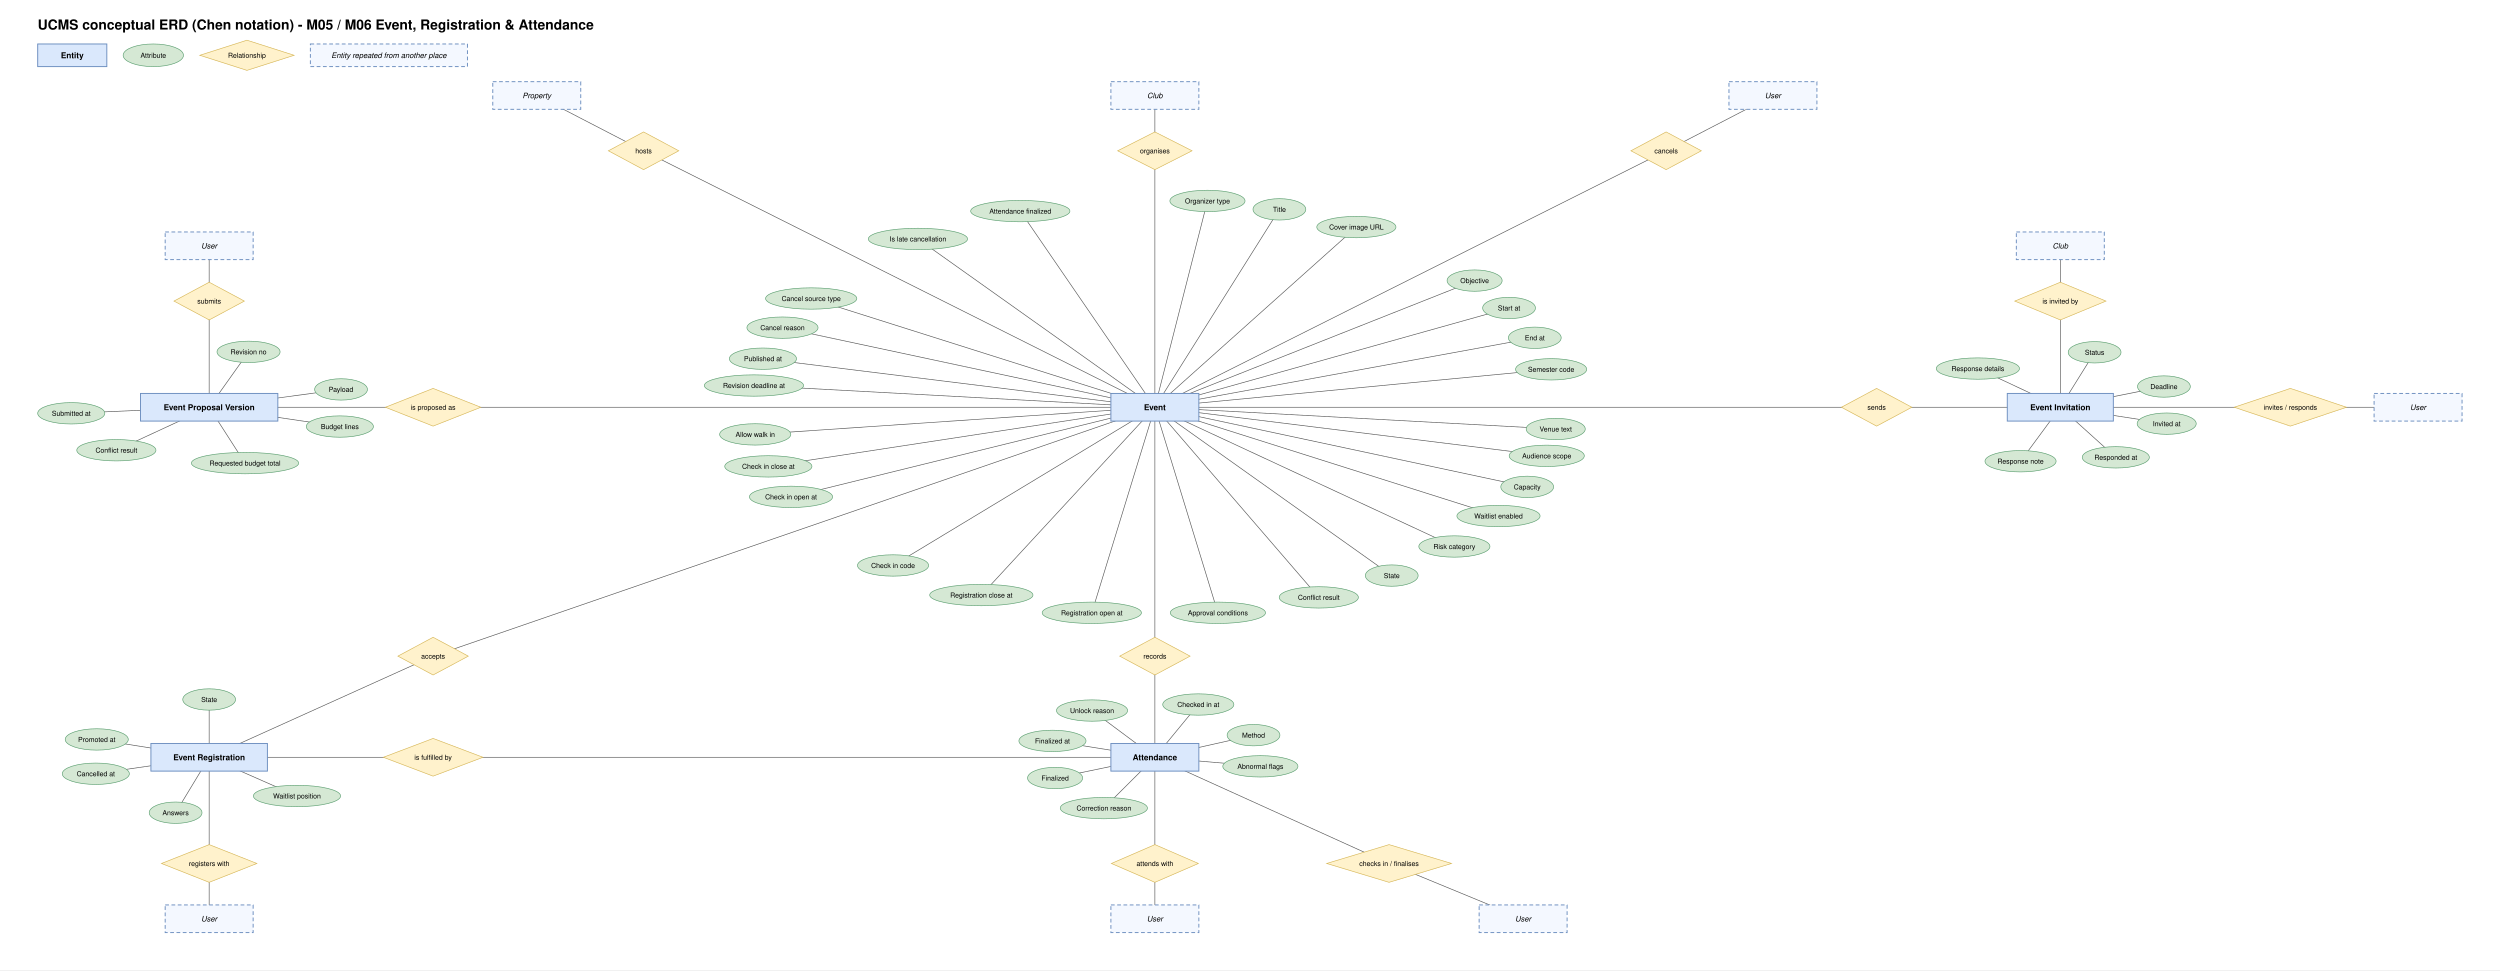
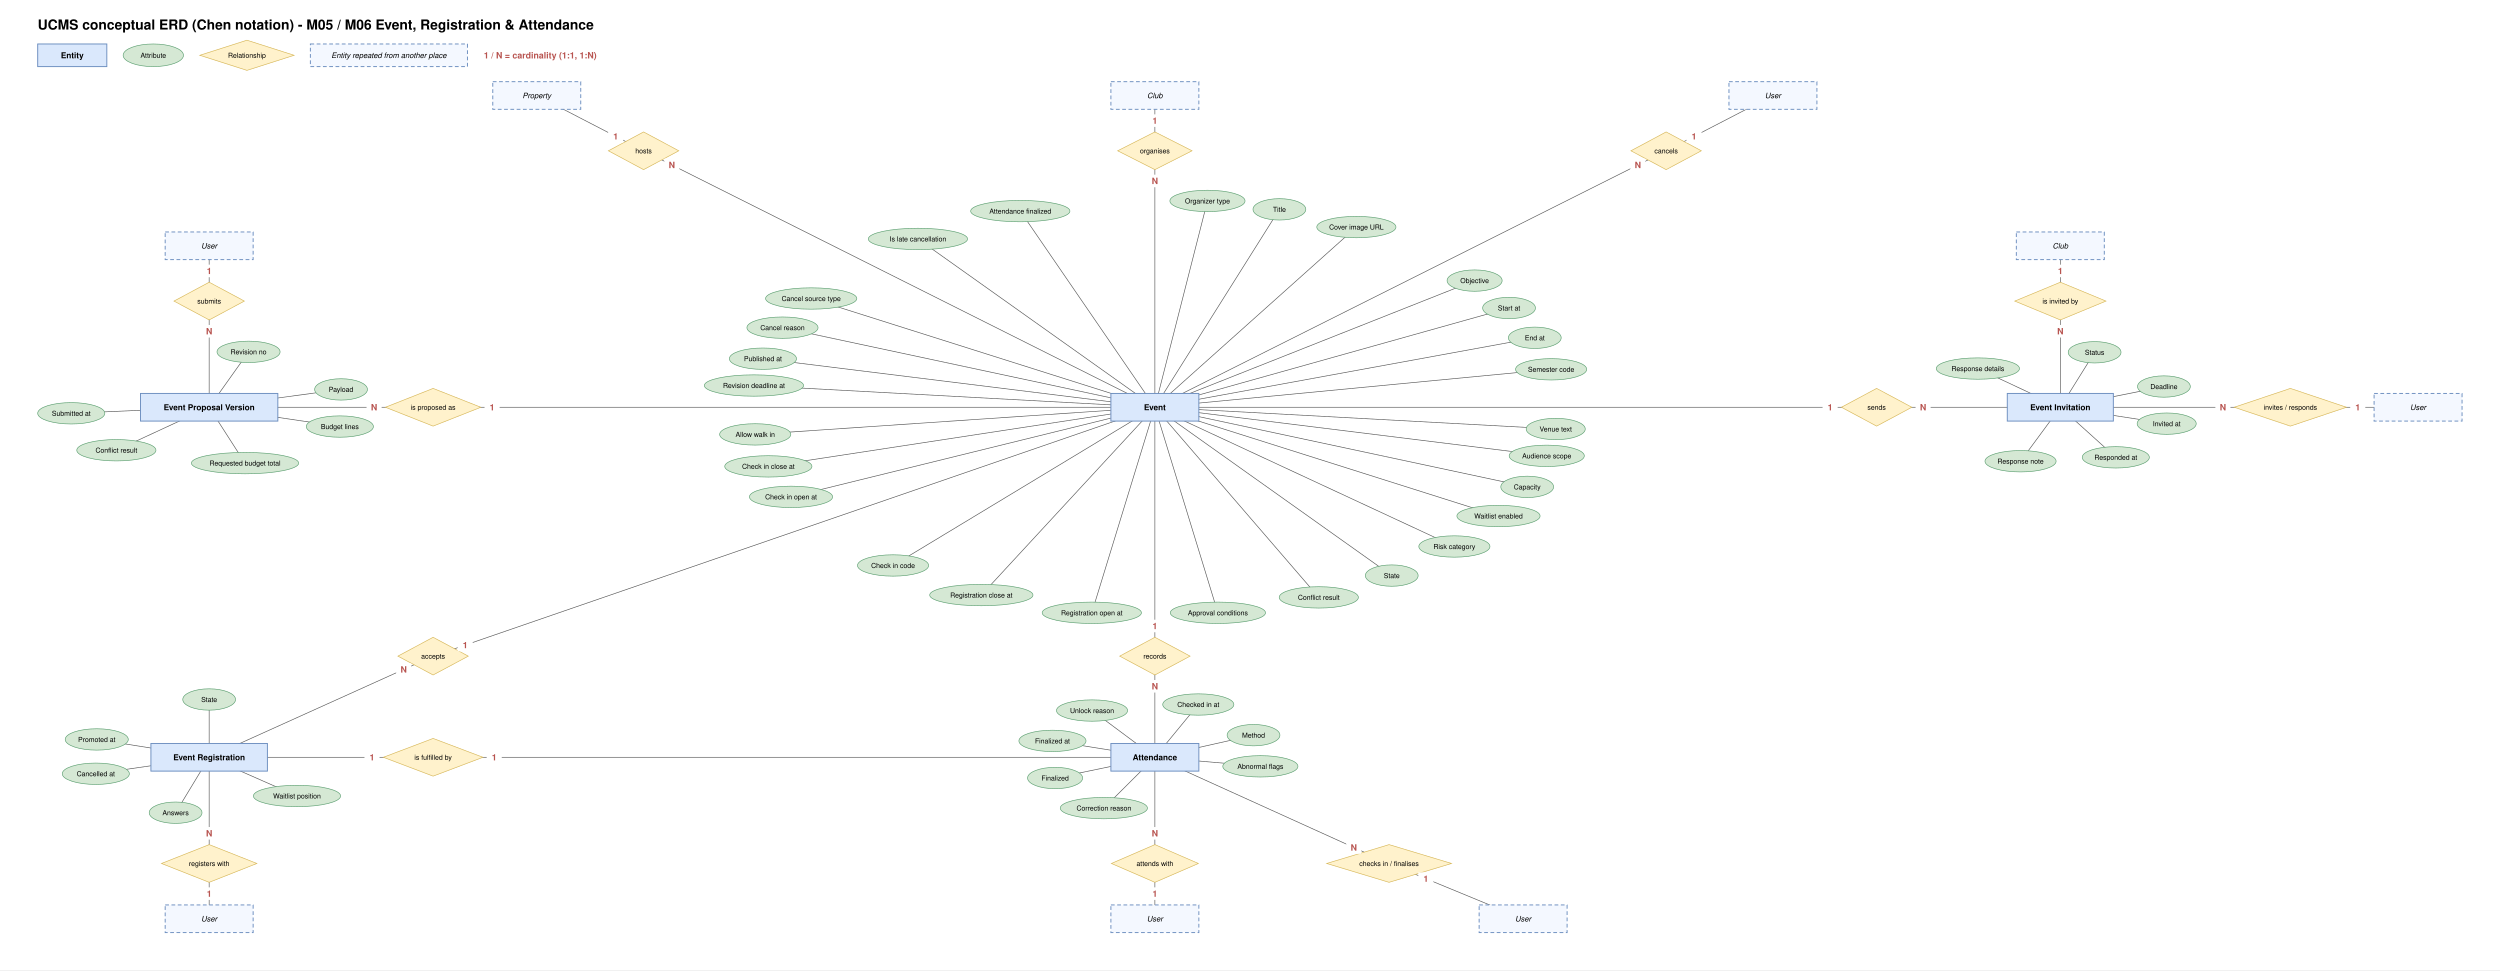
<svg xmlns="http://www.w3.org/2000/svg" viewBox="0 0 3979 1544" width="3979" height="1544" font-family="Helvetica, Arial, sans-serif">
  <rect width="100%" height="100%" fill="#ffffff" />
  <line x1="1838.1" y1="648.2" x2="1921.8" y2="319.8" stroke="#555555" />
  <line x1="1838.1" y1="648.2" x2="2036.3" y2="333.2" stroke="#555555" />
  <line x1="1838.1" y1="648.2" x2="2158.8" y2="361.4" stroke="#555555" />
  <line x1="1838.1" y1="648.2" x2="2347.0" y2="446.6" stroke="#555555" />
  <line x1="1838.1" y1="648.2" x2="2401.8" y2="490.2" stroke="#555555" />
  <line x1="1838.1" y1="648.2" x2="2442.8" y2="537.6" stroke="#555555" />
  <line x1="1838.1" y1="648.2" x2="2468.8" y2="587.8" stroke="#555555" />
  <line x1="1838.1" y1="648.2" x2="2476.1" y2="682.8" stroke="#555555" />
  <line x1="1838.1" y1="648.2" x2="2461.8" y2="725.5" stroke="#555555" />
  <line x1="1838.1" y1="648.2" x2="2430.7" y2="774.9" stroke="#555555" />
  <line x1="1838.1" y1="648.2" x2="2385.0" y2="821.3" stroke="#555555" />
  <line x1="1838.1" y1="648.2" x2="2314.8" y2="869.8" stroke="#555555" />
  <line x1="1838.1" y1="648.2" x2="2215.1" y2="916.1" stroke="#555555" />
  <line x1="1838.1" y1="648.2" x2="2099.0" y2="950.8" stroke="#555555" />
  <line x1="1838.1" y1="648.2" x2="1938.4" y2="975.3" stroke="#555555" />
  <line x1="1838.1" y1="648.2" x2="1737.7" y2="975.3" stroke="#555555" />
  <line x1="1838.1" y1="648.2" x2="1561.9" y2="947.1" stroke="#555555" />
  <line x1="1838.1" y1="648.2" x2="1421.4" y2="900.0" stroke="#555555" />
  <line x1="1838.1" y1="648.2" x2="1259.0" y2="790.8" stroke="#555555" />
  <line x1="1838.1" y1="648.2" x2="1222.9" y2="742.3" stroke="#555555" />
  <line x1="1838.1" y1="648.2" x2="1202.0" y2="691.4" stroke="#555555" />
  <line x1="1838.1" y1="648.2" x2="1200.0" y2="613.6" stroke="#555555" />
  <line x1="1838.1" y1="648.2" x2="1214.3" y2="570.9" stroke="#555555" />
  <line x1="1838.1" y1="648.2" x2="1245.4" y2="521.5" stroke="#555555" />
  <line x1="1838.1" y1="648.2" x2="1291.1" y2="475.1" stroke="#555555" />
  <line x1="1838.1" y1="648.2" x2="1461.0" y2="380.3" stroke="#555555" />
  <line x1="1838.1" y1="648.2" x2="1623.9" y2="336.0" stroke="#555555" />
  <line x1="1838.1" y1="648.2" x2="1838.1" y2="240.0" stroke="#555555" />
  <line x1="1838.1" y1="240.0" x2="1838.1" y2="152.0" stroke="#555555" />
  <line x1="1838.1" y1="648.2" x2="1024.3" y2="240.0" stroke="#555555" />
  <line x1="1024.3" y1="240.0" x2="854.3" y2="152.0" stroke="#555555" />
  <line x1="1838.1" y1="648.2" x2="2651.8" y2="240.0" stroke="#555555" />
  <line x1="2651.8" y1="240.0" x2="2821.8" y2="152.0" stroke="#555555" />
  <line x1="332.9" y1="648.2" x2="395.6" y2="560.0" stroke="#555555" />
  <line x1="332.9" y1="648.2" x2="542.8" y2="619.8" stroke="#555555" />
  <line x1="332.9" y1="648.2" x2="540.9" y2="678.9" stroke="#555555" />
  <line x1="332.9" y1="648.2" x2="390.0" y2="737.1" stroke="#555555" />
  <line x1="332.9" y1="648.2" x2="185.2" y2="716.6" stroke="#555555" />
  <line x1="332.9" y1="648.2" x2="113.4" y2="657.8" stroke="#555555" />
  <line x1="332.9" y1="648.2" x2="332.9" y2="479.2" stroke="#555555" />
  <line x1="332.9" y1="479.2" x2="332.9" y2="391.2" stroke="#555555" />
  <line x1="332.9" y1="1205.3" x2="332.9" y2="1113.3" stroke="#555555" />
  <line x1="332.9" y1="1205.3" x2="472.7" y2="1266.9" stroke="#555555" />
  <line x1="332.9" y1="1205.3" x2="279.5" y2="1293.5" stroke="#555555" />
  <line x1="332.9" y1="1205.3" x2="152.5" y2="1231.5" stroke="#555555" />
  <line x1="332.9" y1="1205.3" x2="154.0" y2="1176.9" stroke="#555555" />
  <line x1="332.9" y1="1205.3" x2="332.9" y2="1374.3" stroke="#555555" />
  <line x1="332.9" y1="1374.3" x2="332.9" y2="1462.3" stroke="#555555" />
  <line x1="1838.1" y1="1205.3" x2="1907.2" y2="1121.3" stroke="#555555" />
  <line x1="1838.1" y1="1205.3" x2="1995.1" y2="1170.1" stroke="#555555" />
  <line x1="1838.1" y1="1205.3" x2="2006.0" y2="1219.7" stroke="#555555" />
  <line x1="1838.1" y1="1205.3" x2="1756.9" y2="1286.2" stroke="#555555" />
  <line x1="1838.1" y1="1205.3" x2="1679.3" y2="1238.3" stroke="#555555" />
  <line x1="1838.1" y1="1205.3" x2="1675.1" y2="1179.2" stroke="#555555" />
  <line x1="1838.1" y1="1205.3" x2="1738.1" y2="1130.9" stroke="#555555" />
  <line x1="1838.1" y1="1205.3" x2="1838.1" y2="1374.3" stroke="#555555" />
  <line x1="1838.1" y1="1374.3" x2="1838.1" y2="1462.3" stroke="#555555" />
  <line x1="1838.1" y1="1205.3" x2="2210.8" y2="1374.3" stroke="#555555" />
  <line x1="2210.8" y1="1374.3" x2="2424.2" y2="1462.3" stroke="#555555" />
  <line x1="3279.2" y1="648.2" x2="3333.8" y2="560.7" stroke="#555555" />
  <line x1="3279.2" y1="648.2" x2="3444.1" y2="615.2" stroke="#555555" />
  <line x1="3279.2" y1="648.2" x2="3448.5" y2="674.3" stroke="#555555" />
  <line x1="3279.2" y1="648.2" x2="3367.5" y2="727.9" stroke="#555555" />
  <line x1="3279.2" y1="648.2" x2="3215.9" y2="734.1" stroke="#555555" />
  <line x1="3279.2" y1="648.2" x2="3148.0" y2="586.6" stroke="#555555" />
  <line x1="3279.2" y1="648.2" x2="3279.2" y2="479.2" stroke="#555555" />
  <line x1="3279.2" y1="479.2" x2="3279.2" y2="391.2" stroke="#555555" />
  <line x1="3279.2" y1="648.2" x2="3645.3" y2="648.2" stroke="#555555" />
  <line x1="3645.3" y1="648.2" x2="3848.6" y2="648.2" stroke="#555555" />
  <line x1="1838.1" y1="648.2" x2="689.3" y2="648.2" stroke="#555555" />
  <line x1="689.3" y1="648.2" x2="332.9" y2="648.2" stroke="#555555" />
  <line x1="1838.1" y1="648.2" x2="689.3" y2="1044.3" stroke="#555555" />
  <line x1="689.3" y1="1044.3" x2="332.9" y2="1205.3" stroke="#555555" />
  <line x1="1838.1" y1="648.2" x2="1838.1" y2="1044.3" stroke="#555555" />
  <line x1="1838.1" y1="1044.3" x2="1838.1" y2="1205.3" stroke="#555555" />
  <line x1="332.9" y1="1205.3" x2="689.3" y2="1205.3" stroke="#555555" />
  <line x1="689.3" y1="1205.3" x2="1838.1" y2="1205.3" stroke="#555555" />
  <line x1="1838.1" y1="648.2" x2="2986.8" y2="648.2" stroke="#555555" />
  <line x1="2986.8" y1="648.2" x2="3279.2" y2="648.2" stroke="#555555" />
  <text x="60" y="47" font-size="22" font-weight="bold">UCMS conceptual ERD (Chen notation) - M05 / M06 Event, Registration &amp; Attendance</text>
  <rect x="60.0" y="70.0" width="110.0" height="36.0" fill="#dae8fc" stroke="#6c8ebf" stroke-width="1.5" />
  <text x="115.0" y="92.7" font-size="13" font-weight="bold" text-anchor="middle">Entity</text>
  <ellipse cx="244.0" cy="88.0" rx="48.0" ry="18.0" fill="#d5e8d4" stroke="#5a9e6f" />
  <text x="244.0" y="92.0" font-size="11" font-weight="normal" text-anchor="middle">Attribute</text>
  <polygon points="318.0,88.0 393.0,64.0 468.0,88.0 393.0,112.0" fill="#fff2cc" stroke="#d6b656" />
  <text x="393.0" y="92.0" font-size="11" font-weight="normal" text-anchor="middle">Relationship</text>
  <rect x="494.0" y="70.0" width="250.0" height="36.0" fill="#f4f8ff" stroke="#6c8ebf" stroke-width="1.5" stroke-dasharray="6 4" />
  <text x="619.0" y="92.3" font-size="12" font-weight="normal" text-anchor="middle" font-style="italic">Entity repeated from another place</text>
+   <text x="770.0" y="93.0" font-size="14" font-weight="bold" fill="#b85450" text-anchor="start">1 / N = cardinality (1:1, 1:N)</text>
  <rect x="1768.1" y="626.2" width="140.0" height="44.0" fill="#dae8fc" stroke="#6c8ebf" stroke-width="1.5" />
  <text x="1838.1" y="652.9" font-size="13" font-weight="bold" text-anchor="middle">Event</text>
  <ellipse cx="1921.8" cy="319.8" rx="59.8" ry="17.0" fill="#d5e8d4" stroke="#5a9e6f" />
  <text x="1921.8" y="323.8" font-size="11" font-weight="normal" text-anchor="middle">Organizer type</text>
  <ellipse cx="2036.3" cy="333.2" rx="42.0" ry="17.0" fill="#d5e8d4" stroke="#5a9e6f" />
  <text x="2036.3" y="337.2" font-size="11" font-weight="normal" text-anchor="middle">Title</text>
  <ellipse cx="2158.8" cy="361.4" rx="63.0" ry="17.0" fill="#d5e8d4" stroke="#5a9e6f" />
  <text x="2158.8" y="365.3" font-size="11" font-weight="normal" text-anchor="middle">Cover image URL</text>
  <ellipse cx="2347.0" cy="446.6" rx="43.8" ry="17.0" fill="#d5e8d4" stroke="#5a9e6f" />
  <text x="2347.0" y="450.5" font-size="11" font-weight="normal" text-anchor="middle">Objective</text>
  <ellipse cx="2401.8" cy="490.2" rx="42.0" ry="17.0" fill="#d5e8d4" stroke="#5a9e6f" />
  <text x="2401.8" y="494.1" font-size="11" font-weight="normal" text-anchor="middle">Start at</text>
  <ellipse cx="2442.8" cy="537.6" rx="42.0" ry="17.0" fill="#d5e8d4" stroke="#5a9e6f" />
  <text x="2442.8" y="541.6" font-size="11" font-weight="normal" text-anchor="middle">End at</text>
  <ellipse cx="2468.8" cy="587.8" rx="56.6" ry="17.0" fill="#d5e8d4" stroke="#5a9e6f" />
  <text x="2468.8" y="591.8" font-size="11" font-weight="normal" text-anchor="middle">Semester code</text>
  <ellipse cx="2476.1" cy="682.8" rx="47.0" ry="17.0" fill="#d5e8d4" stroke="#5a9e6f" />
  <text x="2476.1" y="686.8" font-size="11" font-weight="normal" text-anchor="middle">Venue text</text>
  <ellipse cx="2461.8" cy="725.5" rx="59.8" ry="17.0" fill="#d5e8d4" stroke="#5a9e6f" />
  <text x="2461.8" y="729.5" font-size="11" font-weight="normal" text-anchor="middle">Audience scope</text>
  <ellipse cx="2430.7" cy="774.9" rx="42.0" ry="17.0" fill="#d5e8d4" stroke="#5a9e6f" />
  <text x="2430.7" y="778.9" font-size="11" font-weight="normal" text-anchor="middle">Capacity</text>
  <ellipse cx="2385.0" cy="821.3" rx="66.2" ry="17.0" fill="#d5e8d4" stroke="#5a9e6f" />
  <text x="2385.0" y="825.2" font-size="11" font-weight="normal" text-anchor="middle">Waitlist enabled</text>
  <ellipse cx="2314.8" cy="869.8" rx="56.6" ry="17.0" fill="#d5e8d4" stroke="#5a9e6f" />
  <text x="2314.8" y="873.8" font-size="11" font-weight="normal" text-anchor="middle">Risk category</text>
  <ellipse cx="2215.1" cy="916.1" rx="42.0" ry="17.0" fill="#d5e8d4" stroke="#5a9e6f" />
  <text x="2215.1" y="920.1" font-size="11" font-weight="normal" text-anchor="middle">State</text>
  <ellipse cx="2099.0" cy="950.8" rx="63.0" ry="17.0" fill="#d5e8d4" stroke="#5a9e6f" />
  <text x="2099.0" y="954.7" font-size="11" font-weight="normal" text-anchor="middle">Conflict result</text>
  <ellipse cx="1938.4" cy="975.3" rx="75.8" ry="17.0" fill="#d5e8d4" stroke="#5a9e6f" />
  <text x="1938.4" y="979.3" font-size="11" font-weight="normal" text-anchor="middle">Approval conditions</text>
  <ellipse cx="1737.7" cy="975.3" rx="79.0" ry="17.0" fill="#d5e8d4" stroke="#5a9e6f" />
  <text x="1737.7" y="979.3" font-size="11" font-weight="normal" text-anchor="middle">Registration open at</text>
  <ellipse cx="1561.9" cy="947.1" rx="82.2" ry="17.0" fill="#d5e8d4" stroke="#5a9e6f" />
  <text x="1561.9" y="951.1" font-size="11" font-weight="normal" text-anchor="middle">Registration close at</text>
  <ellipse cx="1421.4" cy="900.0" rx="56.6" ry="17.0" fill="#d5e8d4" stroke="#5a9e6f" />
  <text x="1421.4" y="904.0" font-size="11" font-weight="normal" text-anchor="middle">Check in code</text>
  <ellipse cx="1259.0" cy="790.8" rx="66.2" ry="17.0" fill="#d5e8d4" stroke="#5a9e6f" />
  <text x="1259.0" y="794.7" font-size="11" font-weight="normal" text-anchor="middle">Check in open at</text>
  <ellipse cx="1222.9" cy="742.3" rx="69.4" ry="17.0" fill="#d5e8d4" stroke="#5a9e6f" />
  <text x="1222.9" y="746.2" font-size="11" font-weight="normal" text-anchor="middle">Check in close at</text>
  <ellipse cx="1202.0" cy="691.4" rx="56.6" ry="17.0" fill="#d5e8d4" stroke="#5a9e6f" />
  <text x="1202.0" y="695.4" font-size="11" font-weight="normal" text-anchor="middle">Allow walk in</text>
  <ellipse cx="1200.0" cy="613.6" rx="79.0" ry="17.0" fill="#d5e8d4" stroke="#5a9e6f" />
  <text x="1200.0" y="617.5" font-size="11" font-weight="normal" text-anchor="middle">Revision deadline at</text>
  <ellipse cx="1214.3" cy="570.9" rx="53.4" ry="17.0" fill="#d5e8d4" stroke="#5a9e6f" />
  <text x="1214.3" y="574.8" font-size="11" font-weight="normal" text-anchor="middle">Published at</text>
  <ellipse cx="1245.4" cy="521.5" rx="56.6" ry="17.0" fill="#d5e8d4" stroke="#5a9e6f" />
  <text x="1245.4" y="525.4" font-size="11" font-weight="normal" text-anchor="middle">Cancel reason</text>
  <ellipse cx="1291.1" cy="475.1" rx="72.6" ry="17.0" fill="#d5e8d4" stroke="#5a9e6f" />
  <text x="1291.1" y="479.1" font-size="11" font-weight="normal" text-anchor="middle">Cancel source type</text>
  <ellipse cx="1461.0" cy="380.3" rx="79.0" ry="17.0" fill="#d5e8d4" stroke="#5a9e6f" />
  <text x="1461.0" y="384.2" font-size="11" font-weight="normal" text-anchor="middle">Is late cancellation</text>
  <ellipse cx="1623.9" cy="336.0" rx="79.0" ry="17.0" fill="#d5e8d4" stroke="#5a9e6f" />
  <text x="1623.9" y="340.0" font-size="11" font-weight="normal" text-anchor="middle">Attendance finalized</text>
  <polygon points="1778.9,240.0 1838.1,210.0 1897.2,240.0 1838.1,270.0" fill="#fff2cc" stroke="#d6b656" />
  <text x="1838.1" y="244.0" font-size="11" font-weight="normal" text-anchor="middle">organises</text>
  <rect x="1768.1" y="130.0" width="140.0" height="44.0" fill="#f4f8ff" stroke="#6c8ebf" stroke-width="1.5" stroke-dasharray="6 4" />
  <text x="1838.1" y="156.3" font-size="12" font-weight="normal" text-anchor="middle" font-style="italic">Club</text>
  <polygon points="968.3,240.0 1024.3,210.0 1080.3,240.0 1024.3,270.0" fill="#fff2cc" stroke="#d6b656" />
  <text x="1024.3" y="244.0" font-size="11" font-weight="normal" text-anchor="middle">hosts</text>
  <rect x="784.3" y="130.0" width="140.0" height="44.0" fill="#f4f8ff" stroke="#6c8ebf" stroke-width="1.5" stroke-dasharray="6 4" />
  <text x="854.3" y="156.3" font-size="12" font-weight="normal" text-anchor="middle" font-style="italic">Property</text>
  <polygon points="2595.8,240.0 2651.8,210.0 2707.8,240.0 2651.8,270.0" fill="#fff2cc" stroke="#d6b656" />
  <text x="2651.8" y="244.0" font-size="11" font-weight="normal" text-anchor="middle">cancels</text>
  <rect x="2751.8" y="130.0" width="140.0" height="44.0" fill="#f4f8ff" stroke="#6c8ebf" stroke-width="1.5" stroke-dasharray="6 4" />
  <text x="2821.8" y="156.3" font-size="12" font-weight="normal" text-anchor="middle" font-style="italic">User</text>
  <rect x="223.6" y="626.2" width="218.6" height="44.0" fill="#dae8fc" stroke="#6c8ebf" stroke-width="1.5" />
  <text x="332.9" y="652.9" font-size="13" font-weight="bold" text-anchor="middle">Event Proposal Version</text>
  <ellipse cx="395.6" cy="560.0" rx="50.2" ry="17.0" fill="#d5e8d4" stroke="#5a9e6f" />
  <text x="395.6" y="563.9" font-size="11" font-weight="normal" text-anchor="middle">Revision no</text>
  <ellipse cx="542.8" cy="619.8" rx="42.0" ry="17.0" fill="#d5e8d4" stroke="#5a9e6f" />
  <text x="542.8" y="623.7" font-size="11" font-weight="normal" text-anchor="middle">Payload</text>
  <ellipse cx="540.9" cy="678.9" rx="53.4" ry="17.0" fill="#d5e8d4" stroke="#5a9e6f" />
  <text x="540.9" y="682.9" font-size="11" font-weight="normal" text-anchor="middle">Budget lines</text>
  <ellipse cx="390.0" cy="737.1" rx="85.4" ry="17.0" fill="#d5e8d4" stroke="#5a9e6f" />
  <text x="390.0" y="741.0" font-size="11" font-weight="normal" text-anchor="middle">Requested budget total</text>
  <ellipse cx="185.2" cy="716.6" rx="63.0" ry="17.0" fill="#d5e8d4" stroke="#5a9e6f" />
  <text x="185.2" y="720.5" font-size="11" font-weight="normal" text-anchor="middle">Conflict result</text>
  <ellipse cx="113.4" cy="657.8" rx="53.4" ry="17.0" fill="#d5e8d4" stroke="#5a9e6f" />
  <text x="113.4" y="661.8" font-size="11" font-weight="normal" text-anchor="middle">Submitted at</text>
  <polygon points="276.9,479.2 332.9,449.2 388.9,479.2 332.9,509.2" fill="#fff2cc" stroke="#d6b656" />
  <text x="332.9" y="483.2" font-size="11" font-weight="normal" text-anchor="middle">submits</text>
  <rect x="262.9" y="369.2" width="140.0" height="44.0" fill="#f4f8ff" stroke="#6c8ebf" stroke-width="1.5" stroke-dasharray="6 4" />
  <text x="332.9" y="395.5" font-size="12" font-weight="normal" text-anchor="middle" font-style="italic">User</text>
  <rect x="240.2" y="1183.3" width="185.4" height="44.0" fill="#dae8fc" stroke="#6c8ebf" stroke-width="1.5" />
  <text x="332.9" y="1210.0" font-size="13" font-weight="bold" text-anchor="middle">Event Registration</text>
  <ellipse cx="332.9" cy="1113.3" rx="42.0" ry="17.0" fill="#d5e8d4" stroke="#5a9e6f" />
  <text x="332.9" y="1117.3" font-size="11" font-weight="normal" text-anchor="middle">State</text>
  <ellipse cx="472.7" cy="1266.9" rx="69.4" ry="17.0" fill="#d5e8d4" stroke="#5a9e6f" />
  <text x="472.7" y="1270.8" font-size="11" font-weight="normal" text-anchor="middle">Waitlist position</text>
  <ellipse cx="279.5" cy="1293.5" rx="42.0" ry="17.0" fill="#d5e8d4" stroke="#5a9e6f" />
  <text x="279.5" y="1297.5" font-size="11" font-weight="normal" text-anchor="middle">Answers</text>
  <ellipse cx="152.5" cy="1231.5" rx="53.4" ry="17.0" fill="#d5e8d4" stroke="#5a9e6f" />
  <text x="152.5" y="1235.4" font-size="11" font-weight="normal" text-anchor="middle">Cancelled at</text>
  <ellipse cx="154.0" cy="1176.9" rx="50.2" ry="17.0" fill="#d5e8d4" stroke="#5a9e6f" />
  <text x="154.0" y="1180.9" font-size="11" font-weight="normal" text-anchor="middle">Promoted at</text>
  <polygon points="257.0,1374.3 332.9,1344.3 408.8,1374.3 332.9,1404.3" fill="#fff2cc" stroke="#d6b656" />
  <text x="332.9" y="1378.3" font-size="11" font-weight="normal" text-anchor="middle">registers with</text>
  <rect x="262.9" y="1440.3" width="140.0" height="44.0" fill="#f4f8ff" stroke="#6c8ebf" stroke-width="1.5" stroke-dasharray="6 4" />
  <text x="332.9" y="1466.6" font-size="12" font-weight="normal" text-anchor="middle" font-style="italic">User</text>
  <rect x="1768.1" y="1183.3" width="140.0" height="44.0" fill="#dae8fc" stroke="#6c8ebf" stroke-width="1.5" />
  <text x="1838.1" y="1210.0" font-size="13" font-weight="bold" text-anchor="middle">Attendance</text>
  <ellipse cx="1907.2" cy="1121.3" rx="56.6" ry="17.0" fill="#d5e8d4" stroke="#5a9e6f" />
  <text x="1907.2" y="1125.2" font-size="11" font-weight="normal" text-anchor="middle">Checked in at</text>
  <ellipse cx="1995.1" cy="1170.1" rx="42.0" ry="17.0" fill="#d5e8d4" stroke="#5a9e6f" />
  <text x="1995.1" y="1174.1" font-size="11" font-weight="normal" text-anchor="middle">Method</text>
  <ellipse cx="2006.0" cy="1219.7" rx="59.8" ry="17.0" fill="#d5e8d4" stroke="#5a9e6f" />
  <text x="2006.0" y="1223.7" font-size="11" font-weight="normal" text-anchor="middle">Abnormal flags</text>
  <ellipse cx="1756.9" cy="1286.2" rx="69.4" ry="17.0" fill="#d5e8d4" stroke="#5a9e6f" />
  <text x="1756.9" y="1290.1" font-size="11" font-weight="normal" text-anchor="middle">Correction reason</text>
  <ellipse cx="1679.3" cy="1238.3" rx="43.8" ry="17.0" fill="#d5e8d4" stroke="#5a9e6f" />
  <text x="1679.3" y="1242.3" font-size="11" font-weight="normal" text-anchor="middle">Finalized</text>
  <ellipse cx="1675.1" cy="1179.2" rx="53.4" ry="17.0" fill="#d5e8d4" stroke="#5a9e6f" />
  <text x="1675.1" y="1183.2" font-size="11" font-weight="normal" text-anchor="middle">Finalized at</text>
  <ellipse cx="1738.1" cy="1130.9" rx="56.6" ry="17.0" fill="#d5e8d4" stroke="#5a9e6f" />
  <text x="1738.1" y="1134.9" font-size="11" font-weight="normal" text-anchor="middle">Unlock reason</text>
  <polygon points="1768.9,1374.3 1838.1,1344.3 1907.3,1374.3 1838.1,1404.3" fill="#fff2cc" stroke="#d6b656" />
  <text x="1838.1" y="1378.3" font-size="11" font-weight="normal" text-anchor="middle">attends with</text>
  <rect x="1768.1" y="1440.3" width="140.0" height="44.0" fill="#f4f8ff" stroke="#6c8ebf" stroke-width="1.5" stroke-dasharray="6 4" />
  <text x="1838.1" y="1466.6" font-size="12" font-weight="normal" text-anchor="middle" font-style="italic">User</text>
  <polygon points="2111.5,1374.3 2210.8,1344.3 2310.2,1374.3 2210.8,1404.3" fill="#fff2cc" stroke="#d6b656" />
  <text x="2210.8" y="1378.3" font-size="11" font-weight="normal" text-anchor="middle">checks in / finalises</text>
  <rect x="2354.2" y="1440.3" width="140.0" height="44.0" fill="#f4f8ff" stroke="#6c8ebf" stroke-width="1.5" stroke-dasharray="6 4" />
  <text x="2424.2" y="1466.6" font-size="12" font-weight="normal" text-anchor="middle" font-style="italic">User</text>
  <rect x="3194.8" y="626.2" width="168.8" height="44.0" fill="#dae8fc" stroke="#6c8ebf" stroke-width="1.5" />
  <text x="3279.2" y="652.9" font-size="13" font-weight="bold" text-anchor="middle">Event Invitation</text>
  <ellipse cx="3333.8" cy="560.7" rx="42.0" ry="17.0" fill="#d5e8d4" stroke="#5a9e6f" />
  <text x="3333.8" y="564.7" font-size="11" font-weight="normal" text-anchor="middle">Status</text>
  <ellipse cx="3444.1" cy="615.2" rx="42.0" ry="17.0" fill="#d5e8d4" stroke="#5a9e6f" />
  <text x="3444.1" y="619.2" font-size="11" font-weight="normal" text-anchor="middle">Deadline</text>
  <ellipse cx="3448.5" cy="674.3" rx="47.0" ry="17.0" fill="#d5e8d4" stroke="#5a9e6f" />
  <text x="3448.5" y="678.3" font-size="11" font-weight="normal" text-anchor="middle">Invited at</text>
  <ellipse cx="3367.5" cy="727.9" rx="53.4" ry="17.0" fill="#d5e8d4" stroke="#5a9e6f" />
  <text x="3367.5" y="731.8" font-size="11" font-weight="normal" text-anchor="middle">Responded at</text>
  <ellipse cx="3215.9" cy="734.1" rx="56.6" ry="17.0" fill="#d5e8d4" stroke="#5a9e6f" />
  <text x="3215.9" y="738.0" font-size="11" font-weight="normal" text-anchor="middle">Response note</text>
  <ellipse cx="3148.0" cy="586.6" rx="66.2" ry="17.0" fill="#d5e8d4" stroke="#5a9e6f" />
  <text x="3148.0" y="590.6" font-size="11" font-weight="normal" text-anchor="middle">Response details</text>
  <polygon points="3206.7,479.2 3279.2,449.2 3351.8,479.2 3279.2,509.2" fill="#fff2cc" stroke="#d6b656" />
  <text x="3279.2" y="483.2" font-size="11" font-weight="normal" text-anchor="middle">is invited by</text>
  <rect x="3209.2" y="369.2" width="140.0" height="44.0" fill="#f4f8ff" stroke="#6c8ebf" stroke-width="1.5" stroke-dasharray="6 4" />
  <text x="3279.2" y="395.5" font-size="12" font-weight="normal" text-anchor="middle" font-style="italic">Club</text>
  <polygon points="3556.0,648.2 3645.3,618.2 3734.6,648.2 3645.3,678.2" fill="#fff2cc" stroke="#d6b656" />
  <text x="3645.3" y="652.2" font-size="11" font-weight="normal" text-anchor="middle">invites / responds</text>
  <rect x="3778.6" y="626.2" width="140.0" height="44.0" fill="#f4f8ff" stroke="#6c8ebf" stroke-width="1.5" stroke-dasharray="6 4" />
  <text x="3848.6" y="652.5" font-size="12" font-weight="normal" text-anchor="middle" font-style="italic">User</text>
  <polygon points="613.4,648.2 689.3,618.2 765.2,648.2 689.3,678.2" fill="#fff2cc" stroke="#d6b656" />
  <text x="689.3" y="652.2" font-size="11" font-weight="normal" text-anchor="middle">is proposed as</text>
  <polygon points="633.3,1044.3 689.3,1014.3 745.3,1044.3 689.3,1074.3" fill="#fff2cc" stroke="#d6b656" />
  <text x="689.3" y="1048.3" font-size="11" font-weight="normal" text-anchor="middle">accepts</text>
  <polygon points="1782.1,1044.3 1838.1,1014.3 1894.1,1044.3 1838.1,1074.3" fill="#fff2cc" stroke="#d6b656" />
  <text x="1838.1" y="1048.3" font-size="11" font-weight="normal" text-anchor="middle">records</text>
  <polygon points="610.1,1205.3 689.3,1175.3 768.6,1205.3 689.3,1235.3" fill="#fff2cc" stroke="#d6b656" />
  <text x="689.3" y="1209.3" font-size="11" font-weight="normal" text-anchor="middle">is fulfilled by</text>
  <polygon points="2930.8,648.2 2986.8,618.2 3042.8,648.2 2986.8,678.2" fill="#fff2cc" stroke="#d6b656" />
  <text x="2986.8" y="652.2" font-size="11" font-weight="normal" text-anchor="middle">sends</text>
+   <rect x="1826.1" y="278.0" width="24.0" height="20.0" fill="#ffffff" />
+   <text x="1838.1" y="293.0" font-size="14" font-weight="bold" fill="#b85450" text-anchor="middle">N</text>
+   <rect x="1826.1" y="182.0" width="24.0" height="20.0" fill="#ffffff" />
+   <text x="1838.1" y="197.0" font-size="14" font-weight="bold" fill="#b85450" text-anchor="middle">1</text>
+   <rect x="1057.3" y="252.6" width="24.0" height="20.0" fill="#ffffff" />
+   <text x="1069.3" y="267.6" font-size="14" font-weight="bold" fill="#b85450" text-anchor="middle">N</text>
+   <rect x="967.9" y="207.0" width="24.0" height="20.0" fill="#ffffff" />
+   <text x="979.9" y="222.0" font-size="14" font-weight="bold" fill="#b85450" text-anchor="middle">1</text>
+   <rect x="2594.8" y="252.6" width="24.0" height="20.0" fill="#ffffff" />
+   <text x="2606.8" y="267.6" font-size="14" font-weight="bold" fill="#b85450" text-anchor="middle">N</text>
+   <rect x="2684.2" y="207.0" width="24.0" height="20.0" fill="#ffffff" />
+   <text x="2696.2" y="222.0" font-size="14" font-weight="bold" fill="#b85450" text-anchor="middle">1</text>
+   <rect x="320.9" y="517.2" width="24.0" height="20.0" fill="#ffffff" />
+   <text x="332.9" y="532.2" font-size="14" font-weight="bold" fill="#b85450" text-anchor="middle">N</text>
+   <rect x="320.9" y="421.2" width="24.0" height="20.0" fill="#ffffff" />
+   <text x="332.9" y="436.2" font-size="14" font-weight="bold" fill="#b85450" text-anchor="middle">1</text>
+   <rect x="320.9" y="1316.3" width="24.0" height="20.0" fill="#ffffff" />
+   <text x="332.9" y="1331.3" font-size="14" font-weight="bold" fill="#b85450" text-anchor="middle">N</text>
+   <rect x="320.9" y="1412.3" width="24.0" height="20.0" fill="#ffffff" />
+   <text x="332.9" y="1427.3" font-size="14" font-weight="bold" fill="#b85450" text-anchor="middle">1</text>
+   <rect x="1826.1" y="1316.3" width="24.0" height="20.0" fill="#ffffff" />
+   <text x="1838.1" y="1331.3" font-size="14" font-weight="bold" fill="#b85450" text-anchor="middle">N</text>
+   <rect x="1826.1" y="1412.3" width="24.0" height="20.0" fill="#ffffff" />
+   <text x="1838.1" y="1427.3" font-size="14" font-weight="bold" fill="#b85450" text-anchor="middle">1</text>
+   <rect x="2142.7" y="1338.9" width="24.0" height="20.0" fill="#ffffff" />
+   <text x="2154.7" y="1353.9" font-size="14" font-weight="bold" fill="#b85450" text-anchor="middle">N</text>
+   <rect x="2257.4" y="1388.5" width="24.0" height="20.0" fill="#ffffff" />
+   <text x="2269.4" y="1403.5" font-size="14" font-weight="bold" fill="#b85450" text-anchor="middle">1</text>
+   <rect x="3267.2" y="517.2" width="24.0" height="20.0" fill="#ffffff" />
+   <text x="3279.2" y="532.2" font-size="14" font-weight="bold" fill="#b85450" text-anchor="middle">N</text>
+   <rect x="3267.2" y="421.2" width="24.0" height="20.0" fill="#ffffff" />
+   <text x="3279.2" y="436.2" font-size="14" font-weight="bold" fill="#b85450" text-anchor="middle">1</text>
+   <rect x="3526.0" y="638.2" width="24.0" height="20.0" fill="#ffffff" />
+   <text x="3538.0" y="653.2" font-size="14" font-weight="bold" fill="#b85450" text-anchor="middle">N</text>
+   <rect x="3740.6" y="638.2" width="24.0" height="20.0" fill="#ffffff" />
+   <text x="3752.6" y="653.2" font-size="14" font-weight="bold" fill="#b85450" text-anchor="middle">1</text>
+   <rect x="771.2" y="638.2" width="24.0" height="20.0" fill="#ffffff" />
+   <text x="783.2" y="653.2" font-size="14" font-weight="bold" fill="#b85450" text-anchor="middle">1</text>
+   <rect x="583.4" y="638.2" width="24.0" height="20.0" fill="#ffffff" />
+   <text x="595.4" y="653.2" font-size="14" font-weight="bold" fill="#b85450" text-anchor="middle">N</text>
+   <rect x="728.4" y="1016.7" width="24.0" height="20.0" fill="#ffffff" />
+   <text x="740.4" y="1031.7" font-size="14" font-weight="bold" fill="#b85450" text-anchor="middle">1</text>
+   <rect x="630.5" y="1055.5" width="24.0" height="20.0" fill="#ffffff" />
+   <text x="642.5" y="1070.5" font-size="14" font-weight="bold" fill="#b85450" text-anchor="middle">N</text>
+   <rect x="1826.1" y="986.3" width="24.0" height="20.0" fill="#ffffff" />
+   <text x="1838.1" y="1001.3" font-size="14" font-weight="bold" fill="#b85450" text-anchor="middle">1</text>
+   <rect x="1826.1" y="1082.3" width="24.0" height="20.0" fill="#ffffff" />
+   <text x="1838.1" y="1097.3" font-size="14" font-weight="bold" fill="#b85450" text-anchor="middle">N</text>
+   <rect x="580.1" y="1195.3" width="24.0" height="20.0" fill="#ffffff" />
+   <text x="592.1" y="1210.3" font-size="14" font-weight="bold" fill="#b85450" text-anchor="middle">1</text>
+   <rect x="774.6" y="1195.3" width="24.0" height="20.0" fill="#ffffff" />
+   <text x="786.6" y="1210.3" font-size="14" font-weight="bold" fill="#b85450" text-anchor="middle">1</text>
+   <rect x="2900.8" y="638.2" width="24.0" height="20.0" fill="#ffffff" />
+   <text x="2912.8" y="653.2" font-size="14" font-weight="bold" fill="#b85450" text-anchor="middle">1</text>
+   <rect x="3048.8" y="638.2" width="24.0" height="20.0" fill="#ffffff" />
+   <text x="3060.8" y="653.2" font-size="14" font-weight="bold" fill="#b85450" text-anchor="middle">N</text>
</svg>
